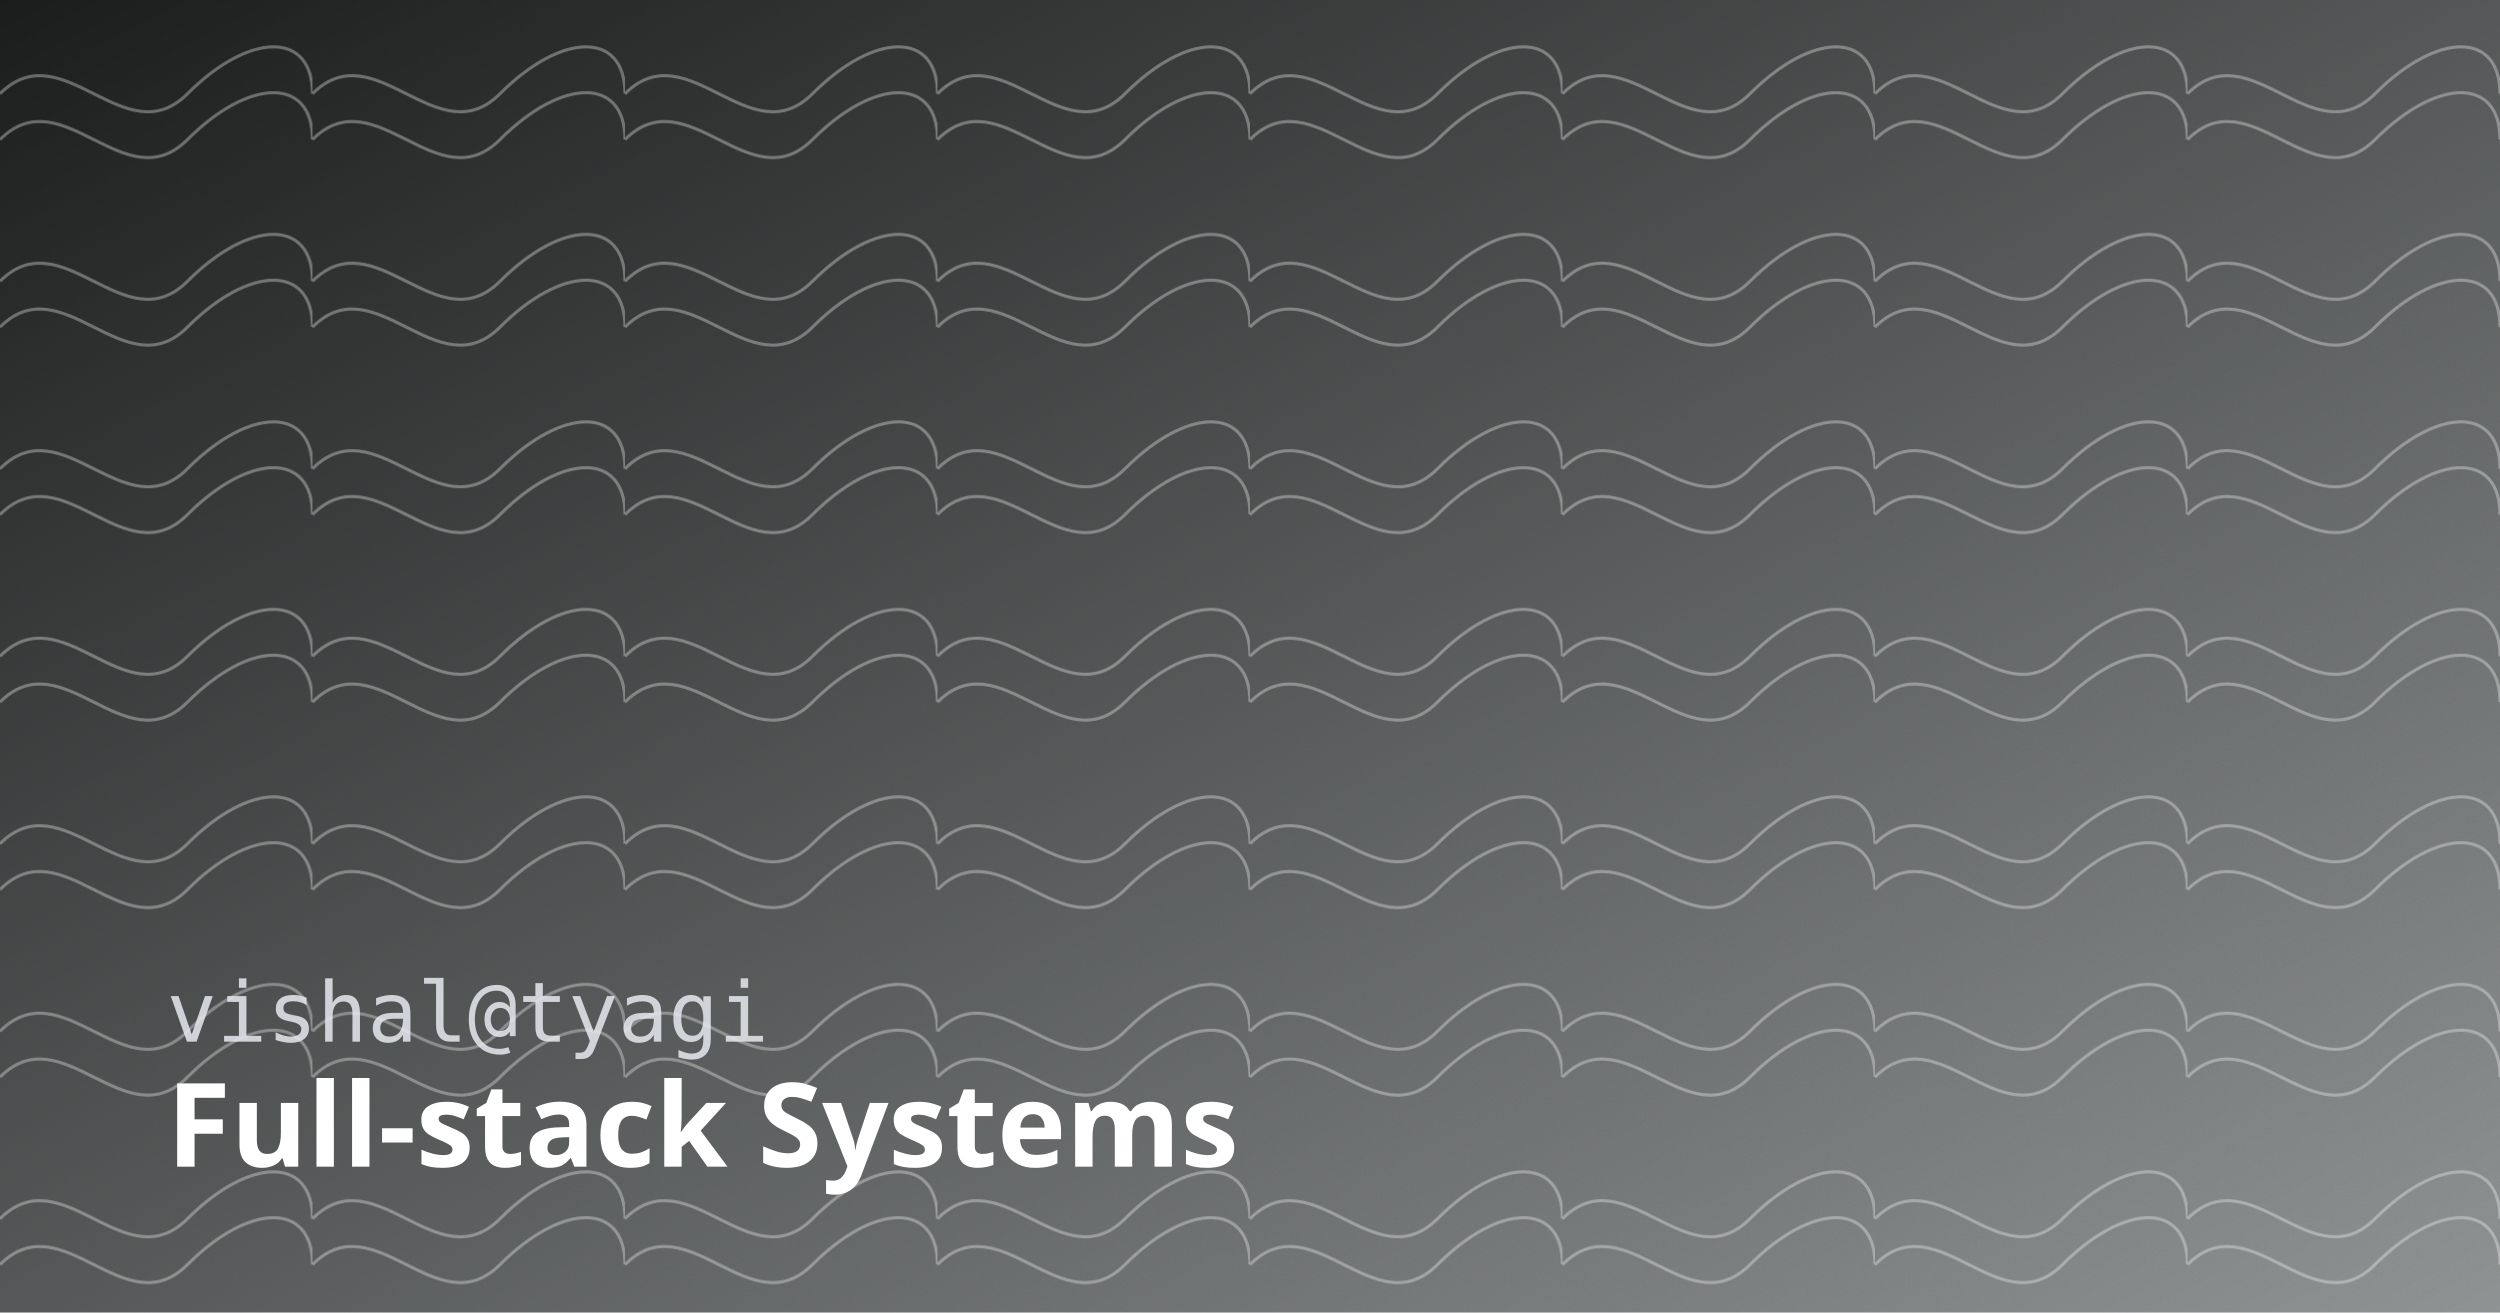
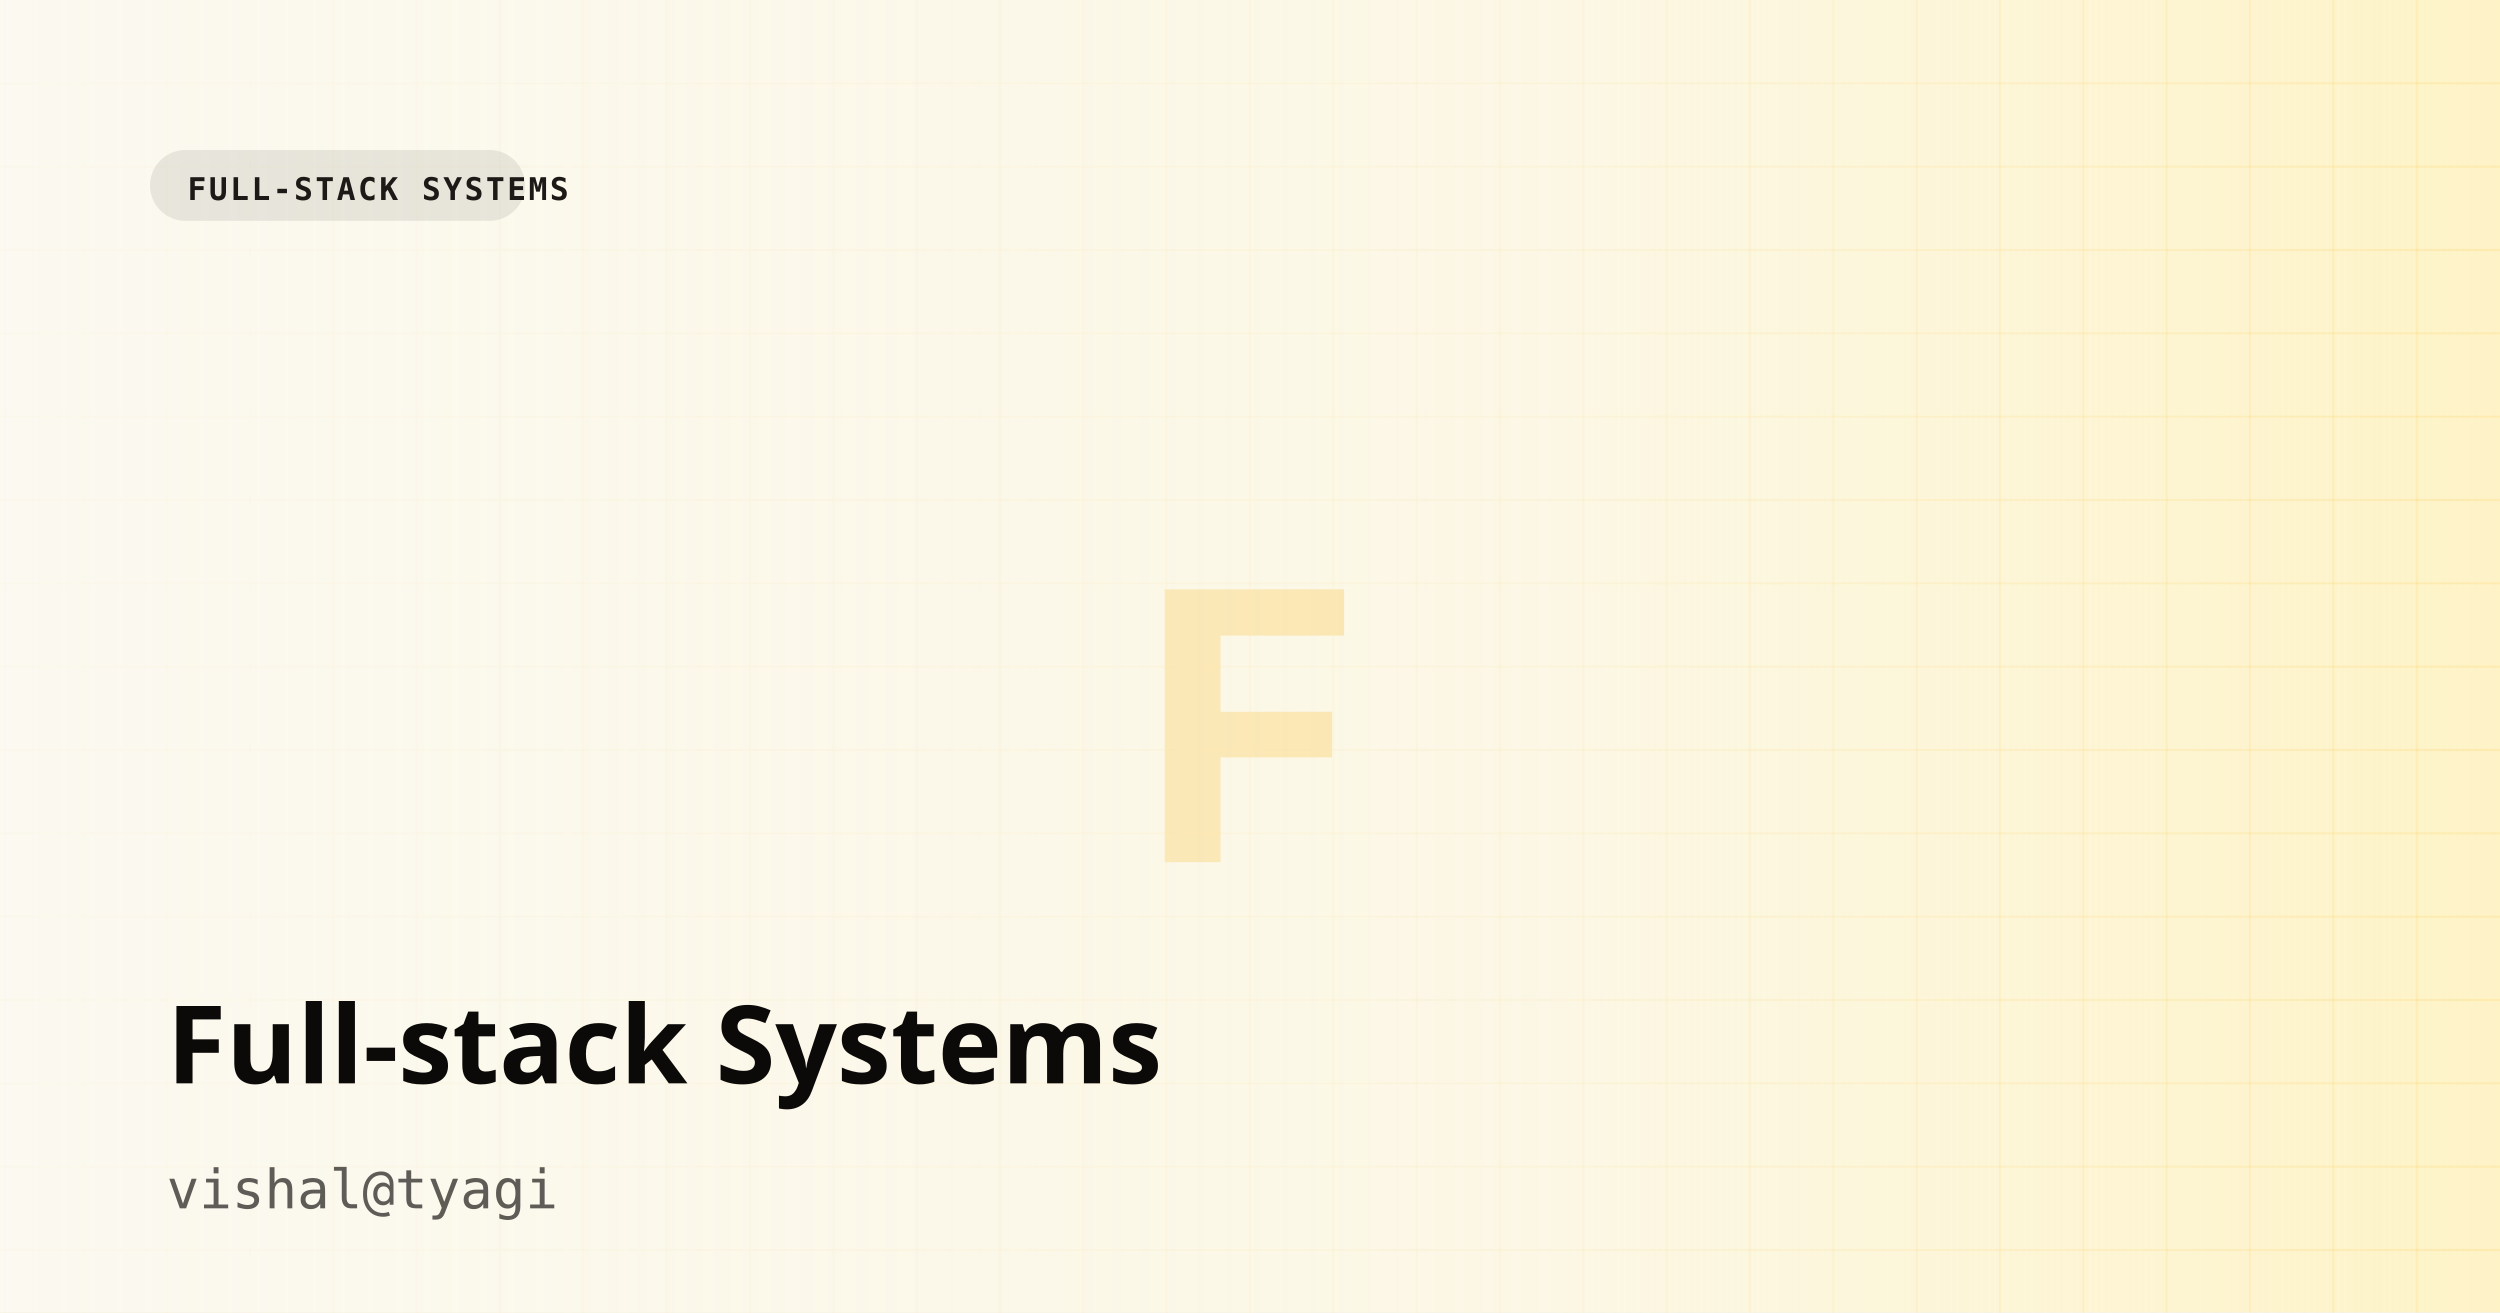
<svg xmlns="http://www.w3.org/2000/svg" width="1200" height="630" viewBox="0 0 1200 630">
  <defs>
-     <linearGradient id="full-stack-systems-gradient" x1="0" y1="0" x2="1" y2="1">
-       <stop offset="0%" stop-color="#1b1c1c" />
-       <stop offset="100%" stop-color="#8e9192" />
+     <linearGradient id="full-stack-systems-scrim" x1="0" y1="0" x2="1" y2="0">
+       <stop offset="0%" stop-color="#fafaf9" stop-opacity="0.82" />
+       <stop offset="62%" stop-color="#fafaf9" stop-opacity="0.6" />
+       <stop offset="100%" stop-color="#fafaf9" stop-opacity="0" />
    </linearGradient>
-     <pattern id="full-stack-systems-pattern" width="150" height="90" patternUnits="userSpaceOnUse">
-       <path d="M0 45C30 15 60 75 90 45S150 15 150 45" fill="none" stroke="white" stroke-opacity="0.32" stroke-width="1.5" />
-       <path d="M0 67C30 37 60 97 90 67S150 37 150 67" fill="none" stroke="white" stroke-opacity="0.32" stroke-width="1.5" />
-     </pattern>
-     <filter id="full-stack-systems-grain">
-       <feTurbulence type="fractalNoise" baseFrequency="0.9" numOctaves="2" stitchTiles="stitch" />
-     </filter>
  </defs>
-   <rect width="1200" height="630" fill="url(#full-stack-systems-gradient)" />
-   <rect width="1200" height="630" fill="url(#full-stack-systems-pattern)" />
-   <rect width="1200" height="630" filter="url(#full-stack-systems-grain)" opacity="0.06" style="mix-blend-mode:overlay" />
-   <text x="80" y="500" font-family="monospace" font-size="40" fill="#e6e9ef" opacity="0.85">vishal@tyagi</text>
-   <text x="80" y="560" font-family="sans-serif" font-size="56" font-weight="700" fill="#ffffff">Full-stack Systems</text>
+   <rect width="1200" height="630" fill="#fef3c7" />
+   <g>
+     <line x1="40" y1="0" x2="40" y2="630" stroke="#fbbf24" stroke-width="1" opacity="0.15" />
+     <line x1="80" y1="0" x2="80" y2="630" stroke="#fbbf24" stroke-width="1" opacity="0.15" />
+     <line x1="120" y1="0" x2="120" y2="630" stroke="#fbbf24" stroke-width="1" opacity="0.15" />
+     <line x1="160" y1="0" x2="160" y2="630" stroke="#fbbf24" stroke-width="1" opacity="0.15" />
+     <line x1="200" y1="0" x2="200" y2="630" stroke="#fbbf24" stroke-width="1" opacity="0.15" />
+     <line x1="240" y1="0" x2="240" y2="630" stroke="#fbbf24" stroke-width="1" opacity="0.15" />
+     <line x1="280" y1="0" x2="280" y2="630" stroke="#fbbf24" stroke-width="1" opacity="0.15" />
+     <line x1="320" y1="0" x2="320" y2="630" stroke="#fbbf24" stroke-width="1" opacity="0.15" />
+     <line x1="360" y1="0" x2="360" y2="630" stroke="#fbbf24" stroke-width="1" opacity="0.15" />
+     <line x1="400" y1="0" x2="400" y2="630" stroke="#fbbf24" stroke-width="1" opacity="0.15" />
+     <line x1="440" y1="0" x2="440" y2="630" stroke="#fbbf24" stroke-width="1" opacity="0.15" />
+     <line x1="480" y1="0" x2="480" y2="630" stroke="#fbbf24" stroke-width="1" opacity="0.15" />
+     <line x1="520" y1="0" x2="520" y2="630" stroke="#fbbf24" stroke-width="1" opacity="0.15" />
+     <line x1="560" y1="0" x2="560" y2="630" stroke="#fbbf24" stroke-width="1" opacity="0.15" />
+     <line x1="600" y1="0" x2="600" y2="630" stroke="#fbbf24" stroke-width="1" opacity="0.15" />
+     <line x1="640" y1="0" x2="640" y2="630" stroke="#fbbf24" stroke-width="1" opacity="0.15" />
+     <line x1="680" y1="0" x2="680" y2="630" stroke="#fbbf24" stroke-width="1" opacity="0.15" />
+     <line x1="720" y1="0" x2="720" y2="630" stroke="#fbbf24" stroke-width="1" opacity="0.15" />
+     <line x1="760" y1="0" x2="760" y2="630" stroke="#fbbf24" stroke-width="1" opacity="0.15" />
+     <line x1="800" y1="0" x2="800" y2="630" stroke="#fbbf24" stroke-width="1" opacity="0.15" />
+     <line x1="840" y1="0" x2="840" y2="630" stroke="#fbbf24" stroke-width="1" opacity="0.15" />
+     <line x1="880" y1="0" x2="880" y2="630" stroke="#fbbf24" stroke-width="1" opacity="0.15" />
+     <line x1="920" y1="0" x2="920" y2="630" stroke="#fbbf24" stroke-width="1" opacity="0.15" />
+     <line x1="960" y1="0" x2="960" y2="630" stroke="#fbbf24" stroke-width="1" opacity="0.15" />
+     <line x1="1000" y1="0" x2="1000" y2="630" stroke="#fbbf24" stroke-width="1" opacity="0.15" />
+     <line x1="1040" y1="0" x2="1040" y2="630" stroke="#fbbf24" stroke-width="1" opacity="0.15" />
+     <line x1="1080" y1="0" x2="1080" y2="630" stroke="#fbbf24" stroke-width="1" opacity="0.15" />
+     <line x1="1120" y1="0" x2="1120" y2="630" stroke="#fbbf24" stroke-width="1" opacity="0.15" />
+     <line x1="1160" y1="0" x2="1160" y2="630" stroke="#fbbf24" stroke-width="1" opacity="0.15" />
+     <line x1="0" y1="40" x2="1200" y2="40" stroke="#fbbf24" stroke-width="1" opacity="0.15" />
+     <line x1="0" y1="80" x2="1200" y2="80" stroke="#fbbf24" stroke-width="1" opacity="0.15" />
+     <line x1="0" y1="120" x2="1200" y2="120" stroke="#fbbf24" stroke-width="1" opacity="0.15" />
+     <line x1="0" y1="160" x2="1200" y2="160" stroke="#fbbf24" stroke-width="1" opacity="0.15" />
+     <line x1="0" y1="200" x2="1200" y2="200" stroke="#fbbf24" stroke-width="1" opacity="0.15" />
+     <line x1="0" y1="240" x2="1200" y2="240" stroke="#fbbf24" stroke-width="1" opacity="0.15" />
+     <line x1="0" y1="280" x2="1200" y2="280" stroke="#fbbf24" stroke-width="1" opacity="0.15" />
+     <line x1="0" y1="320" x2="1200" y2="320" stroke="#fbbf24" stroke-width="1" opacity="0.15" />
+     <line x1="0" y1="360" x2="1200" y2="360" stroke="#fbbf24" stroke-width="1" opacity="0.15" />
+     <line x1="0" y1="400" x2="1200" y2="400" stroke="#fbbf24" stroke-width="1" opacity="0.15" />
+     <line x1="0" y1="440" x2="1200" y2="440" stroke="#fbbf24" stroke-width="1" opacity="0.15" />
+     <line x1="0" y1="480" x2="1200" y2="480" stroke="#fbbf24" stroke-width="1" opacity="0.15" />
+     <line x1="0" y1="520" x2="1200" y2="520" stroke="#fbbf24" stroke-width="1" opacity="0.15" />
+     <line x1="0" y1="560" x2="1200" y2="560" stroke="#fbbf24" stroke-width="1" opacity="0.15" />
+     <line x1="0" y1="600" x2="1200" y2="600" stroke="#fbbf24" stroke-width="1" opacity="0.15" />
+   </g>
+   <text x="50%" y="55%" dominant-baseline="middle" text-anchor="middle" fill="#fbbf24" font-family="system-ui, -apple-system, sans-serif" font-size="180" font-weight="bold" opacity="0.85">F</text>
+   <rect width="1200" height="630" fill="url(#full-stack-systems-scrim)" />
+   <rect x="72" y="72" width="180" height="34" rx="17" fill="#0c0a09" fill-opacity="0.08" />
+   <text x="90" y="96" font-family="monospace" font-size="15" font-weight="600" letter-spacing="0.08em" fill="#1c1917">FULL-STACK SYSTEMS</text>
+   <text font-family="sans-serif" font-size="52" font-weight="700" fill="#0c0a09">
+     <tspan x="80" y="520">Full-stack Systems</tspan>
+   </text>
+   <text x="80" y="580" font-family="monospace" font-size="26" fill="#1c1917" opacity="0.7">vishal@tyagi</text>
</svg>
